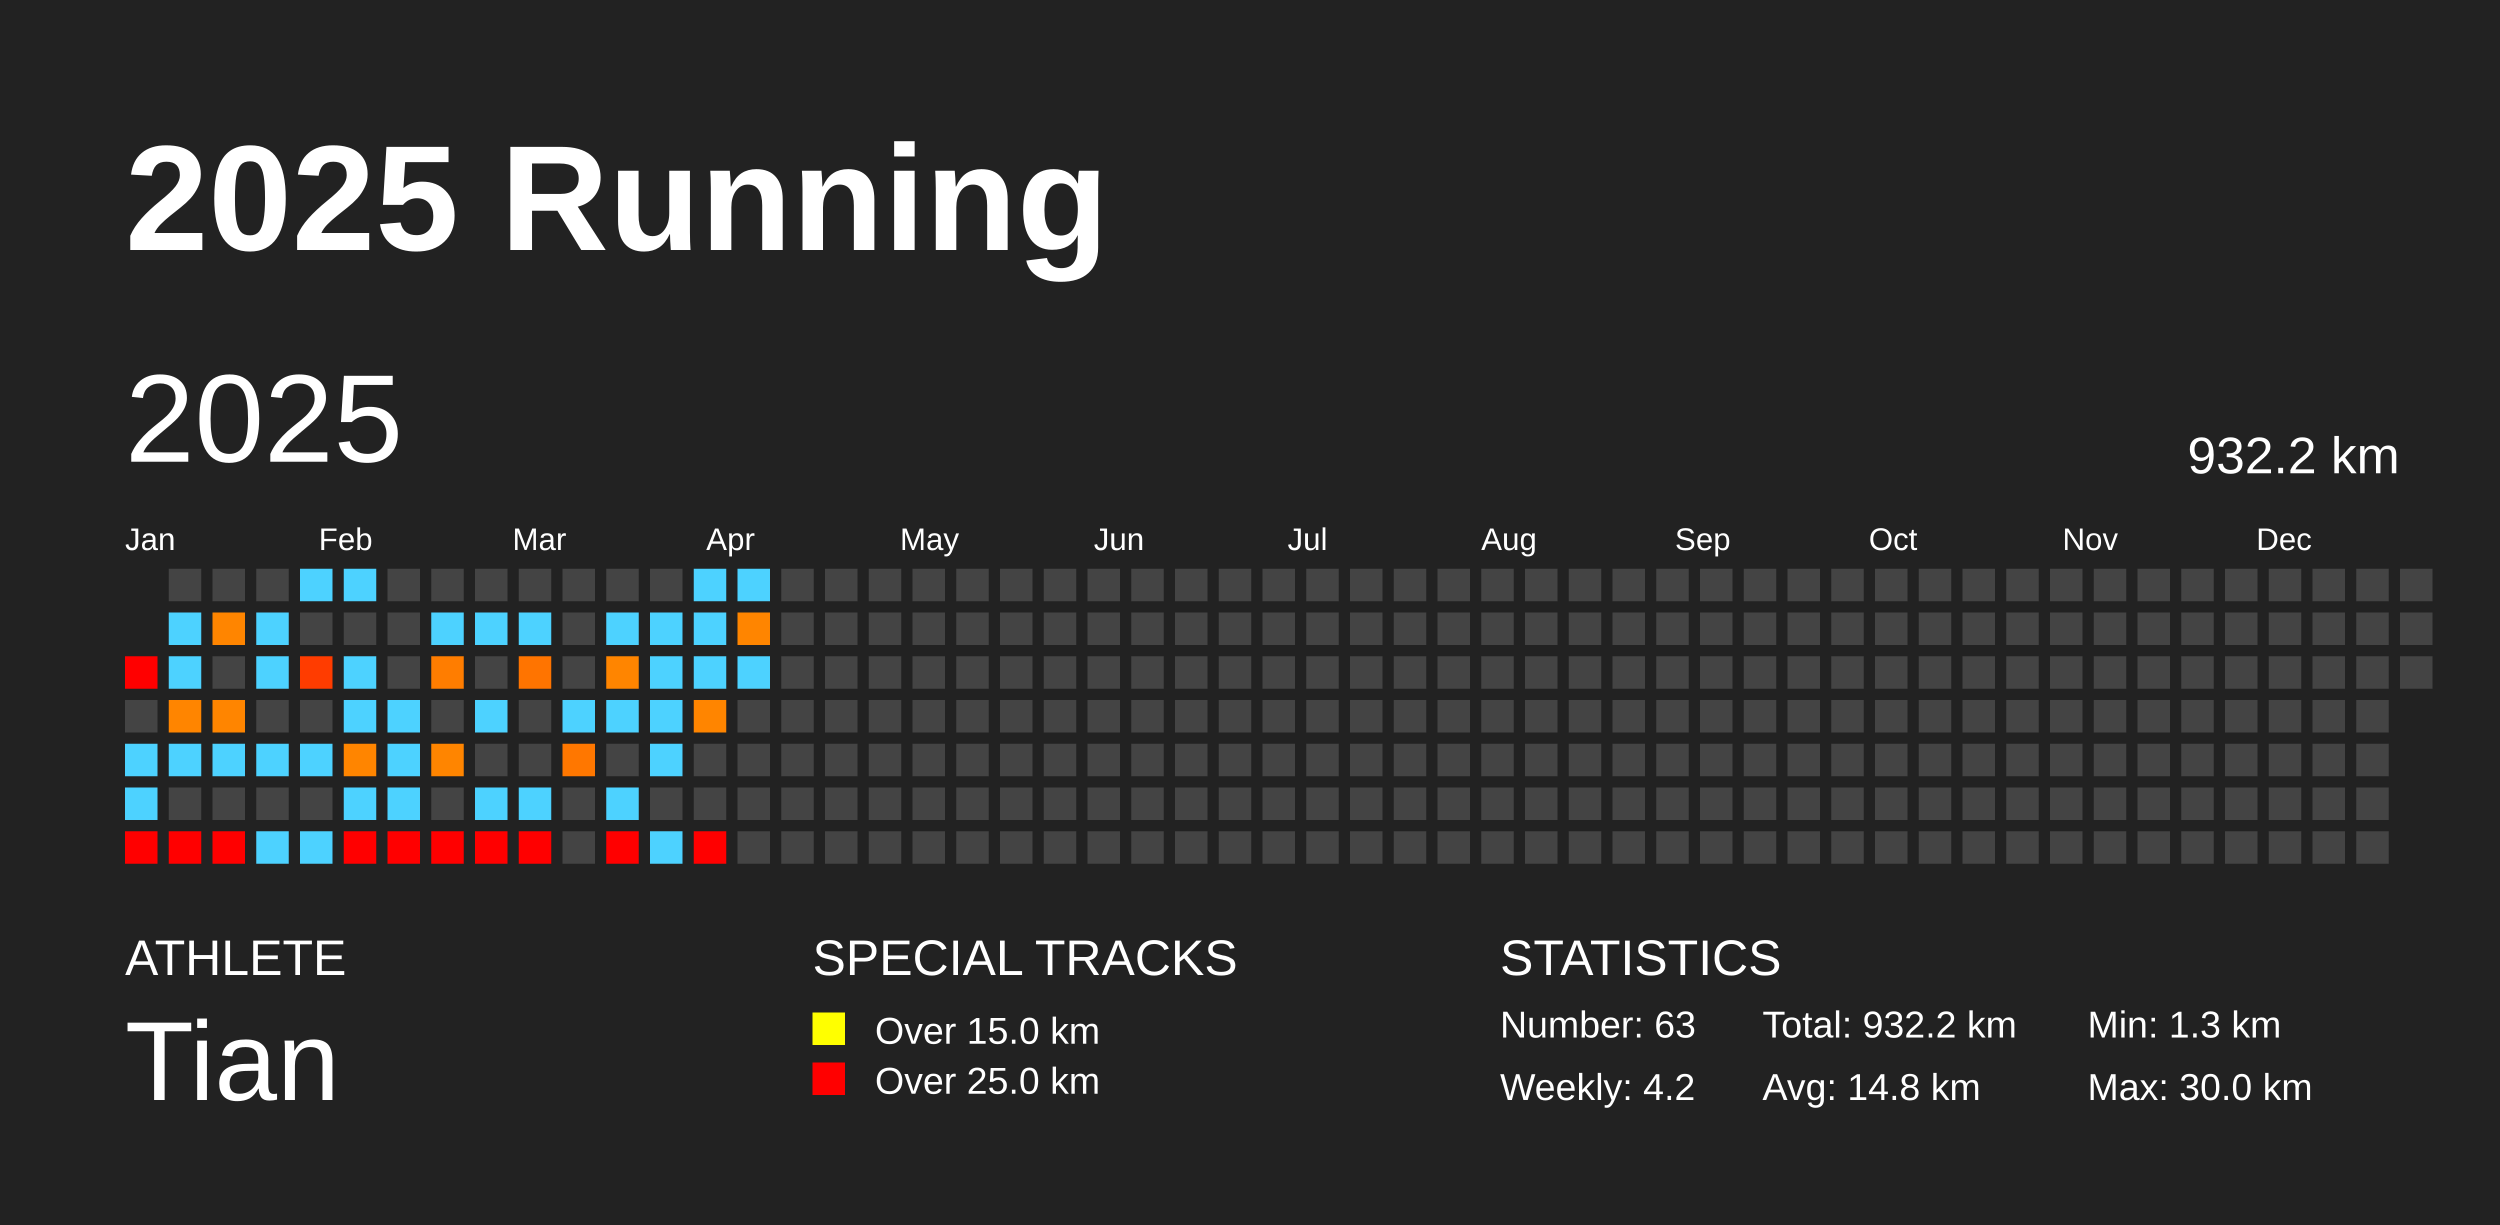
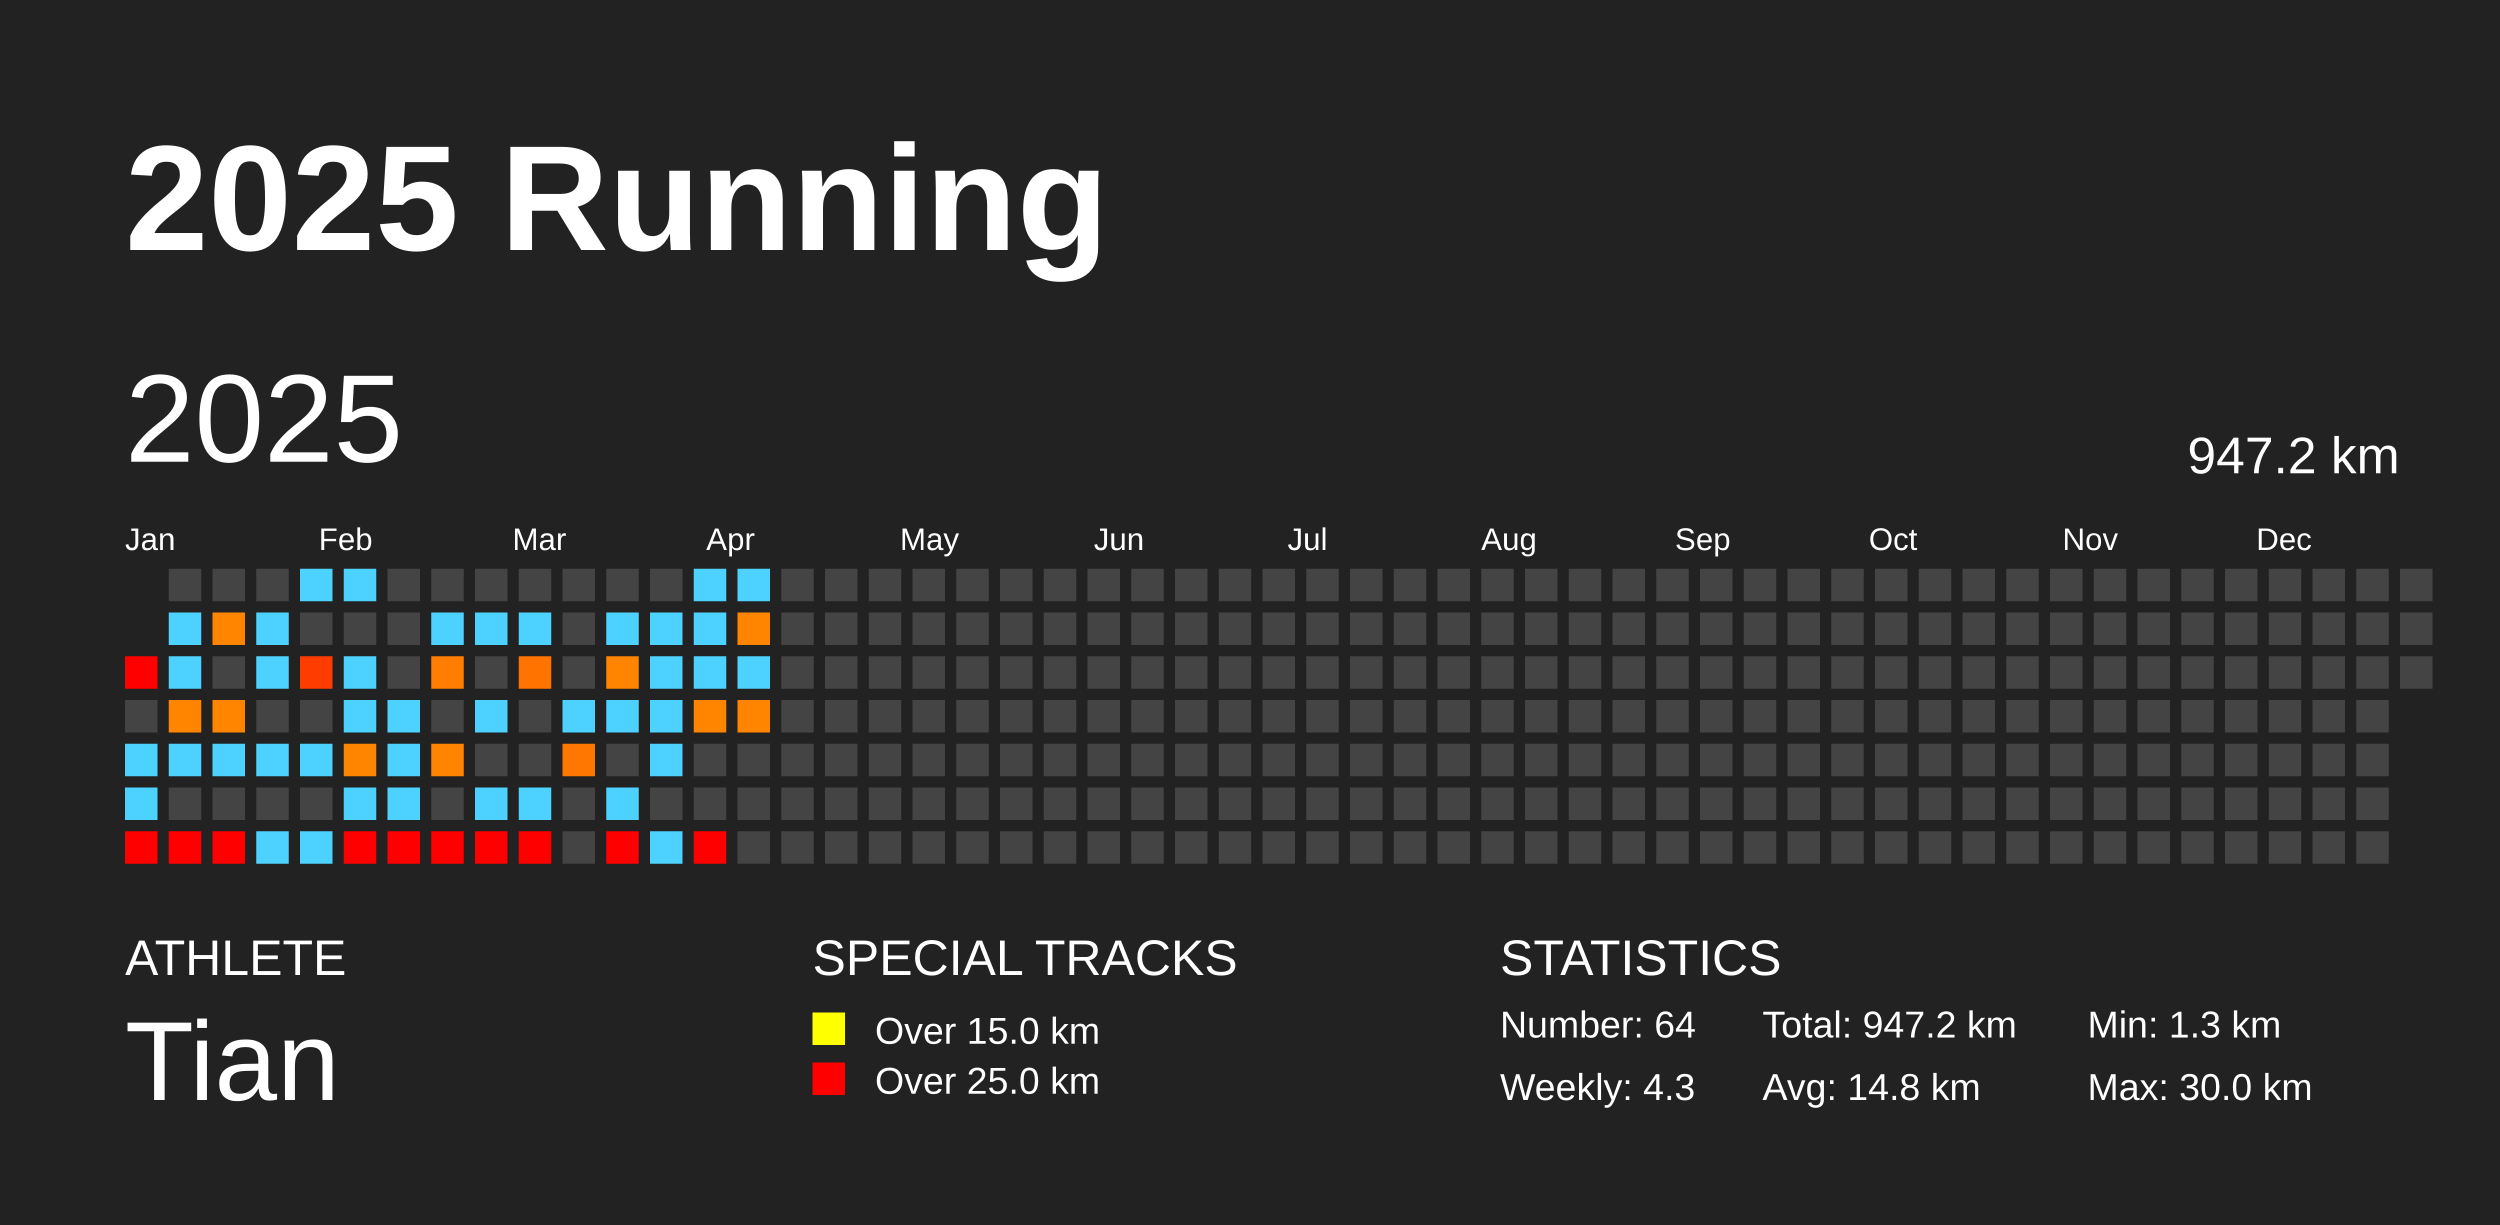
<svg xmlns="http://www.w3.org/2000/svg" baseProfile="full" height="98mm" version="1.1" viewBox="0,0,200,98" width="200mm">
  <defs />
  <rect fill="#222222" height="98" width="200" x="0" y="0" />
  <text fill="#FFFFFF" style="font-size:12px; font-family:Arial; font-weight:bold;" x="10" y="20">2025 Running</text>
  <text fill="#FFFFFF" style="font-size:4px; font-family:Arial" x="10" y="78">ATHLETE</text>
  <text fill="#FFFFFF" style="font-size:9px; font-family:Arial" x="10" y="88">Tian</text>
  <text fill="#FFFFFF" style="font-size:4px; font-family:Arial" x="65" y="78">SPECIAL TRACKS</text>
  <rect fill="yellow" height="2.6" width="2.6" x="65" y="81" />
  <text fill="#FFFFFF" style="font-size:3px; font-family:Arial" x="70" y="83.5">Over 15.0 km</text>
  <rect fill="red" height="2.6" width="2.6" x="65" y="85" />
  <text fill="#FFFFFF" style="font-size:3px; font-family:Arial" x="70" y="87.5">Over 25.0 km</text>
  <text fill="#FFFFFF" style="font-size:4px; font-family:Arial" x="120" y="78">STATISTICS</text>
-   <text fill="#FFFFFF" style="font-size:3px; font-family:Arial" x="120" y="83">Number: 63</text>
-   <text fill="#FFFFFF" style="font-size:3px; font-family:Arial" x="120" y="88">Weekly: 4.2</text>
-   <text fill="#FFFFFF" style="font-size:3px; font-family:Arial" x="141" y="83">Total: 932.2 km</text>
+   <text fill="#FFFFFF" style="font-size:3px; font-family:Arial" x="120" y="83">Number: 64</text>
+   <text fill="#FFFFFF" style="font-size:3px; font-family:Arial" x="120" y="88">Weekly: 4.3</text>
+   <text fill="#FFFFFF" style="font-size:3px; font-family:Arial" x="141" y="83">Total: 947.2 km</text>
  <text fill="#FFFFFF" style="font-size:3px; font-family:Arial" x="141" y="88">Avg: 14.8 km</text>
  <text fill="#FFFFFF" style="font-size:3px; font-family:Arial" x="167" y="83">Min: 1.3 km</text>
  <text fill="#FFFFFF" style="font-size:3px; font-family:Arial" x="167" y="88">Max: 30.0 km</text>
  <text dominant-baseline="hanging" fill="#FFFFFF" style="font-size:10.0px; font-family:Arial;" x="10" y="30">2025</text>
-   <text dominant-baseline="hanging" fill="#FFFFFF" style="font-size:4.125px; font-family:Arial;" x="175" y="35">932.2 km</text>
+   <text dominant-baseline="hanging" fill="#FFFFFF" style="font-size:4.125px; font-family:Arial;" x="175" y="35">947.2 km</text>
  <text fill="#FFFFFF" style="font-size:2.5px; font-family:Arial" x="10.0" y="44">Jan</text>
  <text fill="#FFFFFF" style="font-size:2.5px; font-family:Arial" x="25.5" y="44">Feb</text>
  <text fill="#FFFFFF" style="font-size:2.5px; font-family:Arial" x="41.0" y="44">Mar</text>
  <text fill="#FFFFFF" style="font-size:2.5px; font-family:Arial" x="56.5" y="44">Apr</text>
  <text fill="#FFFFFF" style="font-size:2.5px; font-family:Arial" x="72.0" y="44">May</text>
  <text fill="#FFFFFF" style="font-size:2.5px; font-family:Arial" x="87.5" y="44">Jun</text>
  <text fill="#FFFFFF" style="font-size:2.5px; font-family:Arial" x="103.0" y="44">Jul</text>
  <text fill="#FFFFFF" style="font-size:2.5px; font-family:Arial" x="118.5" y="44">Aug</text>
  <text fill="#FFFFFF" style="font-size:2.5px; font-family:Arial" x="134.0" y="44">Sep</text>
  <text fill="#FFFFFF" style="font-size:2.5px; font-family:Arial" x="149.5" y="44">Oct</text>
  <text fill="#FFFFFF" style="font-size:2.5px; font-family:Arial" x="165.0" y="44">Nov</text>
  <text fill="#FFFFFF" style="font-size:2.5px; font-family:Arial" x="180.5" y="44">Dec</text>
  <rect fill="red" height="2.6" width="2.6" x="10.0" y="52.5" />
  <rect fill="#444444" height="2.6" width="2.6" x="10.0" y="56.0" />
  <rect fill="#4dd2ff" height="2.6" width="2.6" x="10.0" y="59.5" />
  <rect fill="#4dd2ff" height="2.6" width="2.6" x="10.0" y="63.0" />
  <rect fill="red" height="2.6" width="2.6" x="10.0" y="66.5" />
  <rect fill="#444444" height="2.6" width="2.6" x="13.5" y="45.5" />
  <rect fill="#4dd2ff" height="2.6" width="2.6" x="13.5" y="49.0" />
  <rect fill="#4dd2ff" height="2.6" width="2.6" x="13.5" y="52.5" />
  <rect fill="#ff8500" height="2.6" width="2.6" x="13.5" y="56.0" />
  <rect fill="#4dd2ff" height="2.6" width="2.6" x="13.5" y="59.5" />
  <rect fill="#444444" height="2.6" width="2.6" x="13.5" y="63.0" />
  <rect fill="red" height="2.6" width="2.6" x="13.5" y="66.5" />
  <rect fill="#444444" height="2.6" width="2.6" x="17.0" y="45.5" />
  <rect fill="#ff8500" height="2.6" width="2.6" x="17.0" y="49.0" />
  <rect fill="#444444" height="2.6" width="2.6" x="17.0" y="52.5" />
  <rect fill="#ff8500" height="2.6" width="2.6" x="17.0" y="56.0" />
  <rect fill="#4dd2ff" height="2.6" width="2.6" x="17.0" y="59.5" />
  <rect fill="#444444" height="2.6" width="2.6" x="17.0" y="63.0" />
  <rect fill="red" height="2.6" width="2.6" x="17.0" y="66.5" />
  <rect fill="#444444" height="2.6" width="2.6" x="20.5" y="45.5" />
  <rect fill="#4dd2ff" height="2.6" width="2.6" x="20.5" y="49.0" />
  <rect fill="#4dd2ff" height="2.6" width="2.6" x="20.5" y="52.5" />
  <rect fill="#444444" height="2.6" width="2.6" x="20.5" y="56.0" />
  <rect fill="#4dd2ff" height="2.6" width="2.6" x="20.5" y="59.5" />
  <rect fill="#444444" height="2.6" width="2.6" x="20.5" y="63.0" />
  <rect fill="#4dd2ff" height="2.6" width="2.6" x="20.5" y="66.5" />
  <rect fill="#4dd2ff" height="2.6" width="2.6" x="24.0" y="45.5" />
  <rect fill="#444444" height="2.6" width="2.6" x="24.0" y="49.0" />
  <rect fill="#ff3c00" height="2.6" width="2.6" x="24.0" y="52.5" />
  <rect fill="#444444" height="2.6" width="2.6" x="24.0" y="56.0" />
  <rect fill="#4dd2ff" height="2.6" width="2.6" x="24.0" y="59.5" />
  <rect fill="#444444" height="2.6" width="2.6" x="24.0" y="63.0" />
  <rect fill="#4dd2ff" height="2.6" width="2.6" x="24.0" y="66.5" />
  <rect fill="#4dd2ff" height="2.6" width="2.6" x="27.5" y="45.5" />
  <rect fill="#444444" height="2.6" width="2.6" x="27.5" y="49.0" />
  <rect fill="#4dd2ff" height="2.6" width="2.6" x="27.5" y="52.5" />
  <rect fill="#4dd2ff" height="2.6" width="2.6" x="27.5" y="56.0" />
  <rect fill="#ff8500" height="2.6" width="2.6" x="27.5" y="59.5" />
  <rect fill="#4dd2ff" height="2.6" width="2.6" x="27.5" y="63.0" />
  <rect fill="red" height="2.6" width="2.6" x="27.5" y="66.5" />
  <rect fill="#444444" height="2.6" width="2.6" x="31.0" y="45.5" />
  <rect fill="#444444" height="2.6" width="2.6" x="31.0" y="49.0" />
  <rect fill="#444444" height="2.6" width="2.6" x="31.0" y="52.5" />
  <rect fill="#4dd2ff" height="2.6" width="2.6" x="31.0" y="56.0" />
  <rect fill="#4dd2ff" height="2.6" width="2.6" x="31.0" y="59.5" />
  <rect fill="#4dd2ff" height="2.6" width="2.6" x="31.0" y="63.0" />
  <rect fill="red" height="2.6" width="2.6" x="31.0" y="66.5" />
  <rect fill="#444444" height="2.6" width="2.6" x="34.5" y="45.5" />
  <rect fill="#4dd2ff" height="2.6" width="2.6" x="34.5" y="49.0" />
  <rect fill="#ff7d00" height="2.6" width="2.6" x="34.5" y="52.5" />
  <rect fill="#444444" height="2.6" width="2.6" x="34.5" y="56.0" />
  <rect fill="#ff8500" height="2.6" width="2.6" x="34.5" y="59.5" />
  <rect fill="#444444" height="2.6" width="2.6" x="34.5" y="63.0" />
  <rect fill="red" height="2.6" width="2.6" x="34.5" y="66.5" />
  <rect fill="#444444" height="2.6" width="2.6" x="38.0" y="45.5" />
  <rect fill="#4dd2ff" height="2.6" width="2.6" x="38.0" y="49.0" />
  <rect fill="#444444" height="2.6" width="2.6" x="38.0" y="52.5" />
  <rect fill="#4dd2ff" height="2.6" width="2.6" x="38.0" y="56.0" />
  <rect fill="#444444" height="2.6" width="2.6" x="38.0" y="59.5" />
  <rect fill="#4dd2ff" height="2.6" width="2.6" x="38.0" y="63.0" />
  <rect fill="red" height="2.6" width="2.6" x="38.0" y="66.5" />
  <rect fill="#444444" height="2.6" width="2.6" x="41.5" y="45.5" />
  <rect fill="#4dd2ff" height="2.6" width="2.6" x="41.5" y="49.0" />
  <rect fill="#ff7400" height="2.6" width="2.6" x="41.5" y="52.5" />
  <rect fill="#444444" height="2.6" width="2.6" x="41.5" y="56.0" />
  <rect fill="#444444" height="2.6" width="2.6" x="41.5" y="59.5" />
  <rect fill="#4dd2ff" height="2.6" width="2.6" x="41.5" y="63.0" />
  <rect fill="red" height="2.6" width="2.6" x="41.5" y="66.5" />
  <rect fill="#444444" height="2.6" width="2.6" x="45.0" y="45.5" />
  <rect fill="#444444" height="2.6" width="2.6" x="45.0" y="49.0" />
  <rect fill="#444444" height="2.6" width="2.6" x="45.0" y="52.5" />
  <rect fill="#4dd2ff" height="2.6" width="2.6" x="45.0" y="56.0" />
  <rect fill="#ff7700" height="2.6" width="2.6" x="45.0" y="59.5" />
  <rect fill="#444444" height="2.6" width="2.6" x="45.0" y="63.0" />
  <rect fill="#444444" height="2.6" width="2.6" x="45.0" y="66.5" />
  <rect fill="#444444" height="2.6" width="2.6" x="48.5" y="45.5" />
  <rect fill="#4dd2ff" height="2.6" width="2.6" x="48.5" y="49.0" />
  <rect fill="#ff8500" height="2.6" width="2.6" x="48.5" y="52.5" />
  <rect fill="#4dd2ff" height="2.6" width="2.6" x="48.5" y="56.0" />
  <rect fill="#444444" height="2.6" width="2.6" x="48.5" y="59.5" />
  <rect fill="#4dd2ff" height="2.6" width="2.6" x="48.5" y="63.0" />
  <rect fill="red" height="2.6" width="2.6" x="48.5" y="66.5" />
  <rect fill="#444444" height="2.6" width="2.6" x="52.0" y="45.5" />
  <rect fill="#4dd2ff" height="2.6" width="2.6" x="52.0" y="49.0" />
  <rect fill="#4dd2ff" height="2.6" width="2.6" x="52.0" y="52.5" />
  <rect fill="#4dd2ff" height="2.6" width="2.6" x="52.0" y="56.0" />
  <rect fill="#4dd2ff" height="2.6" width="2.6" x="52.0" y="59.5" />
  <rect fill="#444444" height="2.6" width="2.6" x="52.0" y="63.0" />
  <rect fill="#4dd2ff" height="2.6" width="2.6" x="52.0" y="66.5" />
  <rect fill="#4dd2ff" height="2.6" width="2.6" x="55.5" y="45.5" />
  <rect fill="#4dd2ff" height="2.6" width="2.6" x="55.5" y="49.0" />
  <rect fill="#4dd2ff" height="2.6" width="2.6" x="55.5" y="52.5" />
  <rect fill="#ff8500" height="2.6" width="2.6" x="55.5" y="56.0" />
  <rect fill="#444444" height="2.6" width="2.6" x="55.5" y="59.5" />
  <rect fill="#444444" height="2.6" width="2.6" x="55.5" y="63.0" />
  <rect fill="red" height="2.6" width="2.6" x="55.5" y="66.5" />
  <rect fill="#4dd2ff" height="2.6" width="2.6" x="59.0" y="45.5" />
  <rect fill="#ff8500" height="2.6" width="2.6" x="59.0" y="49.0" />
  <rect fill="#4dd2ff" height="2.6" width="2.6" x="59.0" y="52.5" />
-   <rect fill="#444444" height="2.6" width="2.6" x="59.0" y="56.0" />
+   <rect fill="#ff8500" height="2.6" width="2.6" x="59.0" y="56.0" />
  <rect fill="#444444" height="2.6" width="2.6" x="59.0" y="59.5" />
  <rect fill="#444444" height="2.6" width="2.6" x="59.0" y="63.0" />
  <rect fill="#444444" height="2.6" width="2.6" x="59.0" y="66.5" />
  <rect fill="#444444" height="2.6" width="2.6" x="62.5" y="45.5" />
  <rect fill="#444444" height="2.6" width="2.6" x="62.5" y="49.0" />
  <rect fill="#444444" height="2.6" width="2.6" x="62.5" y="52.5" />
  <rect fill="#444444" height="2.6" width="2.6" x="62.5" y="56.0" />
  <rect fill="#444444" height="2.6" width="2.6" x="62.5" y="59.5" />
  <rect fill="#444444" height="2.6" width="2.6" x="62.5" y="63.0" />
  <rect fill="#444444" height="2.6" width="2.6" x="62.5" y="66.5" />
  <rect fill="#444444" height="2.6" width="2.6" x="66.0" y="45.5" />
  <rect fill="#444444" height="2.6" width="2.6" x="66.0" y="49.0" />
  <rect fill="#444444" height="2.6" width="2.6" x="66.0" y="52.5" />
  <rect fill="#444444" height="2.6" width="2.6" x="66.0" y="56.0" />
  <rect fill="#444444" height="2.6" width="2.6" x="66.0" y="59.5" />
  <rect fill="#444444" height="2.6" width="2.6" x="66.0" y="63.0" />
  <rect fill="#444444" height="2.6" width="2.6" x="66.0" y="66.5" />
  <rect fill="#444444" height="2.6" width="2.6" x="69.5" y="45.5" />
  <rect fill="#444444" height="2.6" width="2.6" x="69.5" y="49.0" />
  <rect fill="#444444" height="2.6" width="2.6" x="69.5" y="52.5" />
  <rect fill="#444444" height="2.6" width="2.6" x="69.5" y="56.0" />
  <rect fill="#444444" height="2.6" width="2.6" x="69.5" y="59.5" />
  <rect fill="#444444" height="2.6" width="2.6" x="69.5" y="63.0" />
  <rect fill="#444444" height="2.6" width="2.6" x="69.5" y="66.5" />
  <rect fill="#444444" height="2.6" width="2.6" x="73.0" y="45.5" />
  <rect fill="#444444" height="2.6" width="2.6" x="73.0" y="49.0" />
  <rect fill="#444444" height="2.6" width="2.6" x="73.0" y="52.5" />
  <rect fill="#444444" height="2.6" width="2.6" x="73.0" y="56.0" />
  <rect fill="#444444" height="2.6" width="2.6" x="73.0" y="59.5" />
  <rect fill="#444444" height="2.6" width="2.6" x="73.0" y="63.0" />
  <rect fill="#444444" height="2.6" width="2.6" x="73.0" y="66.5" />
  <rect fill="#444444" height="2.6" width="2.6" x="76.5" y="45.5" />
  <rect fill="#444444" height="2.6" width="2.6" x="76.5" y="49.0" />
  <rect fill="#444444" height="2.6" width="2.6" x="76.5" y="52.5" />
  <rect fill="#444444" height="2.6" width="2.6" x="76.5" y="56.0" />
  <rect fill="#444444" height="2.6" width="2.6" x="76.5" y="59.5" />
  <rect fill="#444444" height="2.6" width="2.6" x="76.5" y="63.0" />
  <rect fill="#444444" height="2.6" width="2.6" x="76.5" y="66.5" />
  <rect fill="#444444" height="2.6" width="2.6" x="80.0" y="45.5" />
  <rect fill="#444444" height="2.6" width="2.6" x="80.0" y="49.0" />
  <rect fill="#444444" height="2.6" width="2.6" x="80.0" y="52.5" />
  <rect fill="#444444" height="2.6" width="2.6" x="80.0" y="56.0" />
  <rect fill="#444444" height="2.6" width="2.6" x="80.0" y="59.5" />
  <rect fill="#444444" height="2.6" width="2.6" x="80.0" y="63.0" />
  <rect fill="#444444" height="2.6" width="2.6" x="80.0" y="66.5" />
  <rect fill="#444444" height="2.6" width="2.6" x="83.5" y="45.5" />
  <rect fill="#444444" height="2.6" width="2.6" x="83.5" y="49.0" />
  <rect fill="#444444" height="2.6" width="2.6" x="83.5" y="52.5" />
  <rect fill="#444444" height="2.6" width="2.6" x="83.5" y="56.0" />
  <rect fill="#444444" height="2.6" width="2.6" x="83.5" y="59.5" />
  <rect fill="#444444" height="2.6" width="2.6" x="83.5" y="63.0" />
  <rect fill="#444444" height="2.6" width="2.6" x="83.5" y="66.5" />
  <rect fill="#444444" height="2.6" width="2.6" x="87.0" y="45.5" />
  <rect fill="#444444" height="2.6" width="2.6" x="87.0" y="49.0" />
  <rect fill="#444444" height="2.6" width="2.6" x="87.0" y="52.5" />
  <rect fill="#444444" height="2.6" width="2.6" x="87.0" y="56.0" />
  <rect fill="#444444" height="2.6" width="2.6" x="87.0" y="59.5" />
  <rect fill="#444444" height="2.6" width="2.6" x="87.0" y="63.0" />
  <rect fill="#444444" height="2.6" width="2.6" x="87.0" y="66.5" />
  <rect fill="#444444" height="2.6" width="2.6" x="90.5" y="45.5" />
  <rect fill="#444444" height="2.6" width="2.6" x="90.5" y="49.0" />
  <rect fill="#444444" height="2.6" width="2.6" x="90.5" y="52.5" />
  <rect fill="#444444" height="2.6" width="2.6" x="90.5" y="56.0" />
  <rect fill="#444444" height="2.6" width="2.6" x="90.5" y="59.5" />
  <rect fill="#444444" height="2.6" width="2.6" x="90.5" y="63.0" />
  <rect fill="#444444" height="2.6" width="2.6" x="90.5" y="66.5" />
  <rect fill="#444444" height="2.6" width="2.6" x="94.0" y="45.5" />
  <rect fill="#444444" height="2.6" width="2.6" x="94.0" y="49.0" />
  <rect fill="#444444" height="2.6" width="2.6" x="94.0" y="52.5" />
  <rect fill="#444444" height="2.6" width="2.6" x="94.0" y="56.0" />
  <rect fill="#444444" height="2.6" width="2.6" x="94.0" y="59.5" />
  <rect fill="#444444" height="2.6" width="2.6" x="94.0" y="63.0" />
  <rect fill="#444444" height="2.6" width="2.6" x="94.0" y="66.5" />
  <rect fill="#444444" height="2.6" width="2.6" x="97.5" y="45.5" />
  <rect fill="#444444" height="2.6" width="2.6" x="97.5" y="49.0" />
  <rect fill="#444444" height="2.6" width="2.6" x="97.5" y="52.5" />
  <rect fill="#444444" height="2.6" width="2.6" x="97.5" y="56.0" />
  <rect fill="#444444" height="2.6" width="2.6" x="97.5" y="59.5" />
  <rect fill="#444444" height="2.6" width="2.6" x="97.5" y="63.0" />
  <rect fill="#444444" height="2.6" width="2.6" x="97.5" y="66.5" />
  <rect fill="#444444" height="2.6" width="2.6" x="101.0" y="45.5" />
  <rect fill="#444444" height="2.6" width="2.6" x="101.0" y="49.0" />
  <rect fill="#444444" height="2.6" width="2.6" x="101.0" y="52.5" />
  <rect fill="#444444" height="2.6" width="2.6" x="101.0" y="56.0" />
  <rect fill="#444444" height="2.6" width="2.6" x="101.0" y="59.5" />
  <rect fill="#444444" height="2.6" width="2.6" x="101.0" y="63.0" />
  <rect fill="#444444" height="2.6" width="2.6" x="101.0" y="66.5" />
  <rect fill="#444444" height="2.6" width="2.6" x="104.5" y="45.5" />
  <rect fill="#444444" height="2.6" width="2.6" x="104.5" y="49.0" />
  <rect fill="#444444" height="2.6" width="2.6" x="104.5" y="52.5" />
  <rect fill="#444444" height="2.6" width="2.6" x="104.5" y="56.0" />
  <rect fill="#444444" height="2.6" width="2.6" x="104.5" y="59.5" />
  <rect fill="#444444" height="2.6" width="2.6" x="104.5" y="63.0" />
  <rect fill="#444444" height="2.6" width="2.6" x="104.5" y="66.5" />
  <rect fill="#444444" height="2.6" width="2.6" x="108.0" y="45.5" />
  <rect fill="#444444" height="2.6" width="2.6" x="108.0" y="49.0" />
  <rect fill="#444444" height="2.6" width="2.6" x="108.0" y="52.5" />
  <rect fill="#444444" height="2.6" width="2.6" x="108.0" y="56.0" />
  <rect fill="#444444" height="2.6" width="2.6" x="108.0" y="59.5" />
  <rect fill="#444444" height="2.6" width="2.6" x="108.0" y="63.0" />
  <rect fill="#444444" height="2.6" width="2.6" x="108.0" y="66.5" />
  <rect fill="#444444" height="2.6" width="2.6" x="111.5" y="45.5" />
  <rect fill="#444444" height="2.6" width="2.6" x="111.5" y="49.0" />
  <rect fill="#444444" height="2.6" width="2.6" x="111.5" y="52.5" />
  <rect fill="#444444" height="2.6" width="2.6" x="111.5" y="56.0" />
  <rect fill="#444444" height="2.6" width="2.6" x="111.5" y="59.5" />
  <rect fill="#444444" height="2.6" width="2.6" x="111.5" y="63.0" />
  <rect fill="#444444" height="2.6" width="2.6" x="111.5" y="66.5" />
  <rect fill="#444444" height="2.6" width="2.6" x="115.0" y="45.5" />
  <rect fill="#444444" height="2.6" width="2.6" x="115.0" y="49.0" />
  <rect fill="#444444" height="2.6" width="2.6" x="115.0" y="52.5" />
  <rect fill="#444444" height="2.6" width="2.6" x="115.0" y="56.0" />
  <rect fill="#444444" height="2.6" width="2.6" x="115.0" y="59.5" />
  <rect fill="#444444" height="2.6" width="2.6" x="115.0" y="63.0" />
  <rect fill="#444444" height="2.6" width="2.6" x="115.0" y="66.5" />
  <rect fill="#444444" height="2.6" width="2.6" x="118.5" y="45.5" />
  <rect fill="#444444" height="2.6" width="2.6" x="118.5" y="49.0" />
  <rect fill="#444444" height="2.6" width="2.6" x="118.5" y="52.5" />
  <rect fill="#444444" height="2.6" width="2.6" x="118.5" y="56.0" />
  <rect fill="#444444" height="2.6" width="2.6" x="118.5" y="59.5" />
  <rect fill="#444444" height="2.6" width="2.6" x="118.5" y="63.0" />
  <rect fill="#444444" height="2.6" width="2.6" x="118.5" y="66.5" />
  <rect fill="#444444" height="2.6" width="2.6" x="122.0" y="45.5" />
  <rect fill="#444444" height="2.6" width="2.6" x="122.0" y="49.0" />
  <rect fill="#444444" height="2.6" width="2.6" x="122.0" y="52.5" />
  <rect fill="#444444" height="2.6" width="2.6" x="122.0" y="56.0" />
  <rect fill="#444444" height="2.6" width="2.6" x="122.0" y="59.5" />
  <rect fill="#444444" height="2.6" width="2.6" x="122.0" y="63.0" />
  <rect fill="#444444" height="2.6" width="2.6" x="122.0" y="66.5" />
  <rect fill="#444444" height="2.6" width="2.6" x="125.5" y="45.5" />
  <rect fill="#444444" height="2.6" width="2.6" x="125.5" y="49.0" />
  <rect fill="#444444" height="2.6" width="2.6" x="125.5" y="52.5" />
  <rect fill="#444444" height="2.6" width="2.6" x="125.5" y="56.0" />
  <rect fill="#444444" height="2.6" width="2.6" x="125.5" y="59.5" />
  <rect fill="#444444" height="2.6" width="2.6" x="125.5" y="63.0" />
  <rect fill="#444444" height="2.6" width="2.6" x="125.5" y="66.5" />
  <rect fill="#444444" height="2.6" width="2.6" x="129.0" y="45.5" />
  <rect fill="#444444" height="2.6" width="2.6" x="129.0" y="49.0" />
  <rect fill="#444444" height="2.6" width="2.6" x="129.0" y="52.5" />
  <rect fill="#444444" height="2.6" width="2.6" x="129.0" y="56.0" />
  <rect fill="#444444" height="2.6" width="2.6" x="129.0" y="59.5" />
  <rect fill="#444444" height="2.6" width="2.6" x="129.0" y="63.0" />
  <rect fill="#444444" height="2.6" width="2.6" x="129.0" y="66.5" />
  <rect fill="#444444" height="2.6" width="2.6" x="132.5" y="45.5" />
  <rect fill="#444444" height="2.6" width="2.6" x="132.5" y="49.0" />
  <rect fill="#444444" height="2.6" width="2.6" x="132.5" y="52.5" />
  <rect fill="#444444" height="2.6" width="2.6" x="132.5" y="56.0" />
  <rect fill="#444444" height="2.6" width="2.6" x="132.5" y="59.5" />
  <rect fill="#444444" height="2.6" width="2.6" x="132.5" y="63.0" />
  <rect fill="#444444" height="2.6" width="2.6" x="132.5" y="66.5" />
  <rect fill="#444444" height="2.6" width="2.6" x="136.0" y="45.5" />
  <rect fill="#444444" height="2.6" width="2.6" x="136.0" y="49.0" />
  <rect fill="#444444" height="2.6" width="2.6" x="136.0" y="52.5" />
  <rect fill="#444444" height="2.6" width="2.6" x="136.0" y="56.0" />
  <rect fill="#444444" height="2.6" width="2.6" x="136.0" y="59.5" />
  <rect fill="#444444" height="2.6" width="2.6" x="136.0" y="63.0" />
  <rect fill="#444444" height="2.6" width="2.6" x="136.0" y="66.5" />
  <rect fill="#444444" height="2.6" width="2.6" x="139.5" y="45.5" />
  <rect fill="#444444" height="2.6" width="2.6" x="139.5" y="49.0" />
  <rect fill="#444444" height="2.6" width="2.6" x="139.5" y="52.5" />
  <rect fill="#444444" height="2.6" width="2.6" x="139.5" y="56.0" />
  <rect fill="#444444" height="2.6" width="2.6" x="139.5" y="59.5" />
  <rect fill="#444444" height="2.6" width="2.6" x="139.5" y="63.0" />
  <rect fill="#444444" height="2.6" width="2.6" x="139.5" y="66.5" />
  <rect fill="#444444" height="2.6" width="2.6" x="143.0" y="45.5" />
  <rect fill="#444444" height="2.6" width="2.6" x="143.0" y="49.0" />
  <rect fill="#444444" height="2.6" width="2.6" x="143.0" y="52.5" />
  <rect fill="#444444" height="2.6" width="2.6" x="143.0" y="56.0" />
  <rect fill="#444444" height="2.6" width="2.6" x="143.0" y="59.5" />
  <rect fill="#444444" height="2.6" width="2.6" x="143.0" y="63.0" />
  <rect fill="#444444" height="2.6" width="2.6" x="143.0" y="66.5" />
  <rect fill="#444444" height="2.6" width="2.6" x="146.5" y="45.5" />
  <rect fill="#444444" height="2.6" width="2.6" x="146.5" y="49.0" />
  <rect fill="#444444" height="2.6" width="2.6" x="146.5" y="52.5" />
  <rect fill="#444444" height="2.6" width="2.6" x="146.5" y="56.0" />
  <rect fill="#444444" height="2.6" width="2.6" x="146.5" y="59.5" />
  <rect fill="#444444" height="2.6" width="2.6" x="146.5" y="63.0" />
  <rect fill="#444444" height="2.6" width="2.6" x="146.5" y="66.5" />
  <rect fill="#444444" height="2.6" width="2.6" x="150.0" y="45.5" />
  <rect fill="#444444" height="2.6" width="2.6" x="150.0" y="49.0" />
  <rect fill="#444444" height="2.6" width="2.6" x="150.0" y="52.5" />
  <rect fill="#444444" height="2.6" width="2.6" x="150.0" y="56.0" />
  <rect fill="#444444" height="2.6" width="2.6" x="150.0" y="59.5" />
  <rect fill="#444444" height="2.6" width="2.6" x="150.0" y="63.0" />
  <rect fill="#444444" height="2.6" width="2.6" x="150.0" y="66.5" />
  <rect fill="#444444" height="2.6" width="2.6" x="153.5" y="45.5" />
  <rect fill="#444444" height="2.6" width="2.6" x="153.5" y="49.0" />
  <rect fill="#444444" height="2.6" width="2.6" x="153.5" y="52.5" />
  <rect fill="#444444" height="2.6" width="2.6" x="153.5" y="56.0" />
  <rect fill="#444444" height="2.6" width="2.6" x="153.5" y="59.5" />
  <rect fill="#444444" height="2.6" width="2.6" x="153.5" y="63.0" />
  <rect fill="#444444" height="2.6" width="2.6" x="153.5" y="66.5" />
  <rect fill="#444444" height="2.6" width="2.6" x="157.0" y="45.5" />
  <rect fill="#444444" height="2.6" width="2.6" x="157.0" y="49.0" />
  <rect fill="#444444" height="2.6" width="2.6" x="157.0" y="52.5" />
  <rect fill="#444444" height="2.6" width="2.6" x="157.0" y="56.0" />
  <rect fill="#444444" height="2.6" width="2.6" x="157.0" y="59.5" />
  <rect fill="#444444" height="2.6" width="2.6" x="157.0" y="63.0" />
  <rect fill="#444444" height="2.6" width="2.6" x="157.0" y="66.5" />
  <rect fill="#444444" height="2.6" width="2.6" x="160.5" y="45.5" />
  <rect fill="#444444" height="2.6" width="2.6" x="160.5" y="49.0" />
  <rect fill="#444444" height="2.6" width="2.6" x="160.5" y="52.5" />
  <rect fill="#444444" height="2.6" width="2.6" x="160.5" y="56.0" />
  <rect fill="#444444" height="2.6" width="2.6" x="160.5" y="59.5" />
  <rect fill="#444444" height="2.6" width="2.6" x="160.5" y="63.0" />
  <rect fill="#444444" height="2.6" width="2.6" x="160.5" y="66.5" />
  <rect fill="#444444" height="2.6" width="2.6" x="164.0" y="45.5" />
  <rect fill="#444444" height="2.6" width="2.6" x="164.0" y="49.0" />
  <rect fill="#444444" height="2.6" width="2.6" x="164.0" y="52.5" />
  <rect fill="#444444" height="2.6" width="2.6" x="164.0" y="56.0" />
  <rect fill="#444444" height="2.6" width="2.6" x="164.0" y="59.5" />
  <rect fill="#444444" height="2.6" width="2.6" x="164.0" y="63.0" />
  <rect fill="#444444" height="2.6" width="2.6" x="164.0" y="66.5" />
  <rect fill="#444444" height="2.6" width="2.6" x="167.5" y="45.5" />
  <rect fill="#444444" height="2.6" width="2.6" x="167.5" y="49.0" />
  <rect fill="#444444" height="2.6" width="2.6" x="167.5" y="52.5" />
  <rect fill="#444444" height="2.6" width="2.6" x="167.5" y="56.0" />
  <rect fill="#444444" height="2.6" width="2.6" x="167.5" y="59.5" />
  <rect fill="#444444" height="2.6" width="2.6" x="167.5" y="63.0" />
  <rect fill="#444444" height="2.6" width="2.6" x="167.5" y="66.5" />
  <rect fill="#444444" height="2.6" width="2.6" x="171.0" y="45.5" />
  <rect fill="#444444" height="2.6" width="2.6" x="171.0" y="49.0" />
  <rect fill="#444444" height="2.6" width="2.6" x="171.0" y="52.5" />
  <rect fill="#444444" height="2.6" width="2.6" x="171.0" y="56.0" />
  <rect fill="#444444" height="2.6" width="2.6" x="171.0" y="59.5" />
  <rect fill="#444444" height="2.6" width="2.6" x="171.0" y="63.0" />
  <rect fill="#444444" height="2.6" width="2.6" x="171.0" y="66.5" />
  <rect fill="#444444" height="2.6" width="2.6" x="174.5" y="45.5" />
  <rect fill="#444444" height="2.6" width="2.6" x="174.5" y="49.0" />
  <rect fill="#444444" height="2.6" width="2.6" x="174.5" y="52.5" />
  <rect fill="#444444" height="2.6" width="2.6" x="174.5" y="56.0" />
  <rect fill="#444444" height="2.6" width="2.6" x="174.5" y="59.5" />
  <rect fill="#444444" height="2.6" width="2.6" x="174.5" y="63.0" />
  <rect fill="#444444" height="2.6" width="2.6" x="174.5" y="66.5" />
  <rect fill="#444444" height="2.6" width="2.6" x="178.0" y="45.5" />
  <rect fill="#444444" height="2.6" width="2.6" x="178.0" y="49.0" />
  <rect fill="#444444" height="2.6" width="2.6" x="178.0" y="52.5" />
  <rect fill="#444444" height="2.6" width="2.6" x="178.0" y="56.0" />
  <rect fill="#444444" height="2.6" width="2.6" x="178.0" y="59.5" />
  <rect fill="#444444" height="2.6" width="2.6" x="178.0" y="63.0" />
  <rect fill="#444444" height="2.6" width="2.6" x="178.0" y="66.5" />
  <rect fill="#444444" height="2.6" width="2.6" x="181.5" y="45.5" />
  <rect fill="#444444" height="2.6" width="2.6" x="181.5" y="49.0" />
  <rect fill="#444444" height="2.6" width="2.6" x="181.5" y="52.5" />
  <rect fill="#444444" height="2.6" width="2.6" x="181.5" y="56.0" />
  <rect fill="#444444" height="2.6" width="2.6" x="181.5" y="59.5" />
  <rect fill="#444444" height="2.6" width="2.6" x="181.5" y="63.0" />
  <rect fill="#444444" height="2.6" width="2.6" x="181.5" y="66.5" />
  <rect fill="#444444" height="2.6" width="2.6" x="185.0" y="45.5" />
  <rect fill="#444444" height="2.6" width="2.6" x="185.0" y="49.0" />
  <rect fill="#444444" height="2.6" width="2.6" x="185.0" y="52.5" />
  <rect fill="#444444" height="2.6" width="2.6" x="185.0" y="56.0" />
  <rect fill="#444444" height="2.6" width="2.6" x="185.0" y="59.5" />
  <rect fill="#444444" height="2.6" width="2.6" x="185.0" y="63.0" />
  <rect fill="#444444" height="2.6" width="2.6" x="185.0" y="66.5" />
  <rect fill="#444444" height="2.6" width="2.6" x="188.5" y="45.5" />
  <rect fill="#444444" height="2.6" width="2.6" x="188.5" y="49.0" />
  <rect fill="#444444" height="2.6" width="2.6" x="188.5" y="52.5" />
  <rect fill="#444444" height="2.6" width="2.6" x="188.5" y="56.0" />
  <rect fill="#444444" height="2.6" width="2.6" x="188.5" y="59.5" />
  <rect fill="#444444" height="2.6" width="2.6" x="188.5" y="63.0" />
  <rect fill="#444444" height="2.6" width="2.6" x="188.5" y="66.5" />
  <rect fill="#444444" height="2.6" width="2.6" x="192.0" y="45.5" />
  <rect fill="#444444" height="2.6" width="2.6" x="192.0" y="49.0" />
  <rect fill="#444444" height="2.6" width="2.6" x="192.0" y="52.5" />
</svg>
